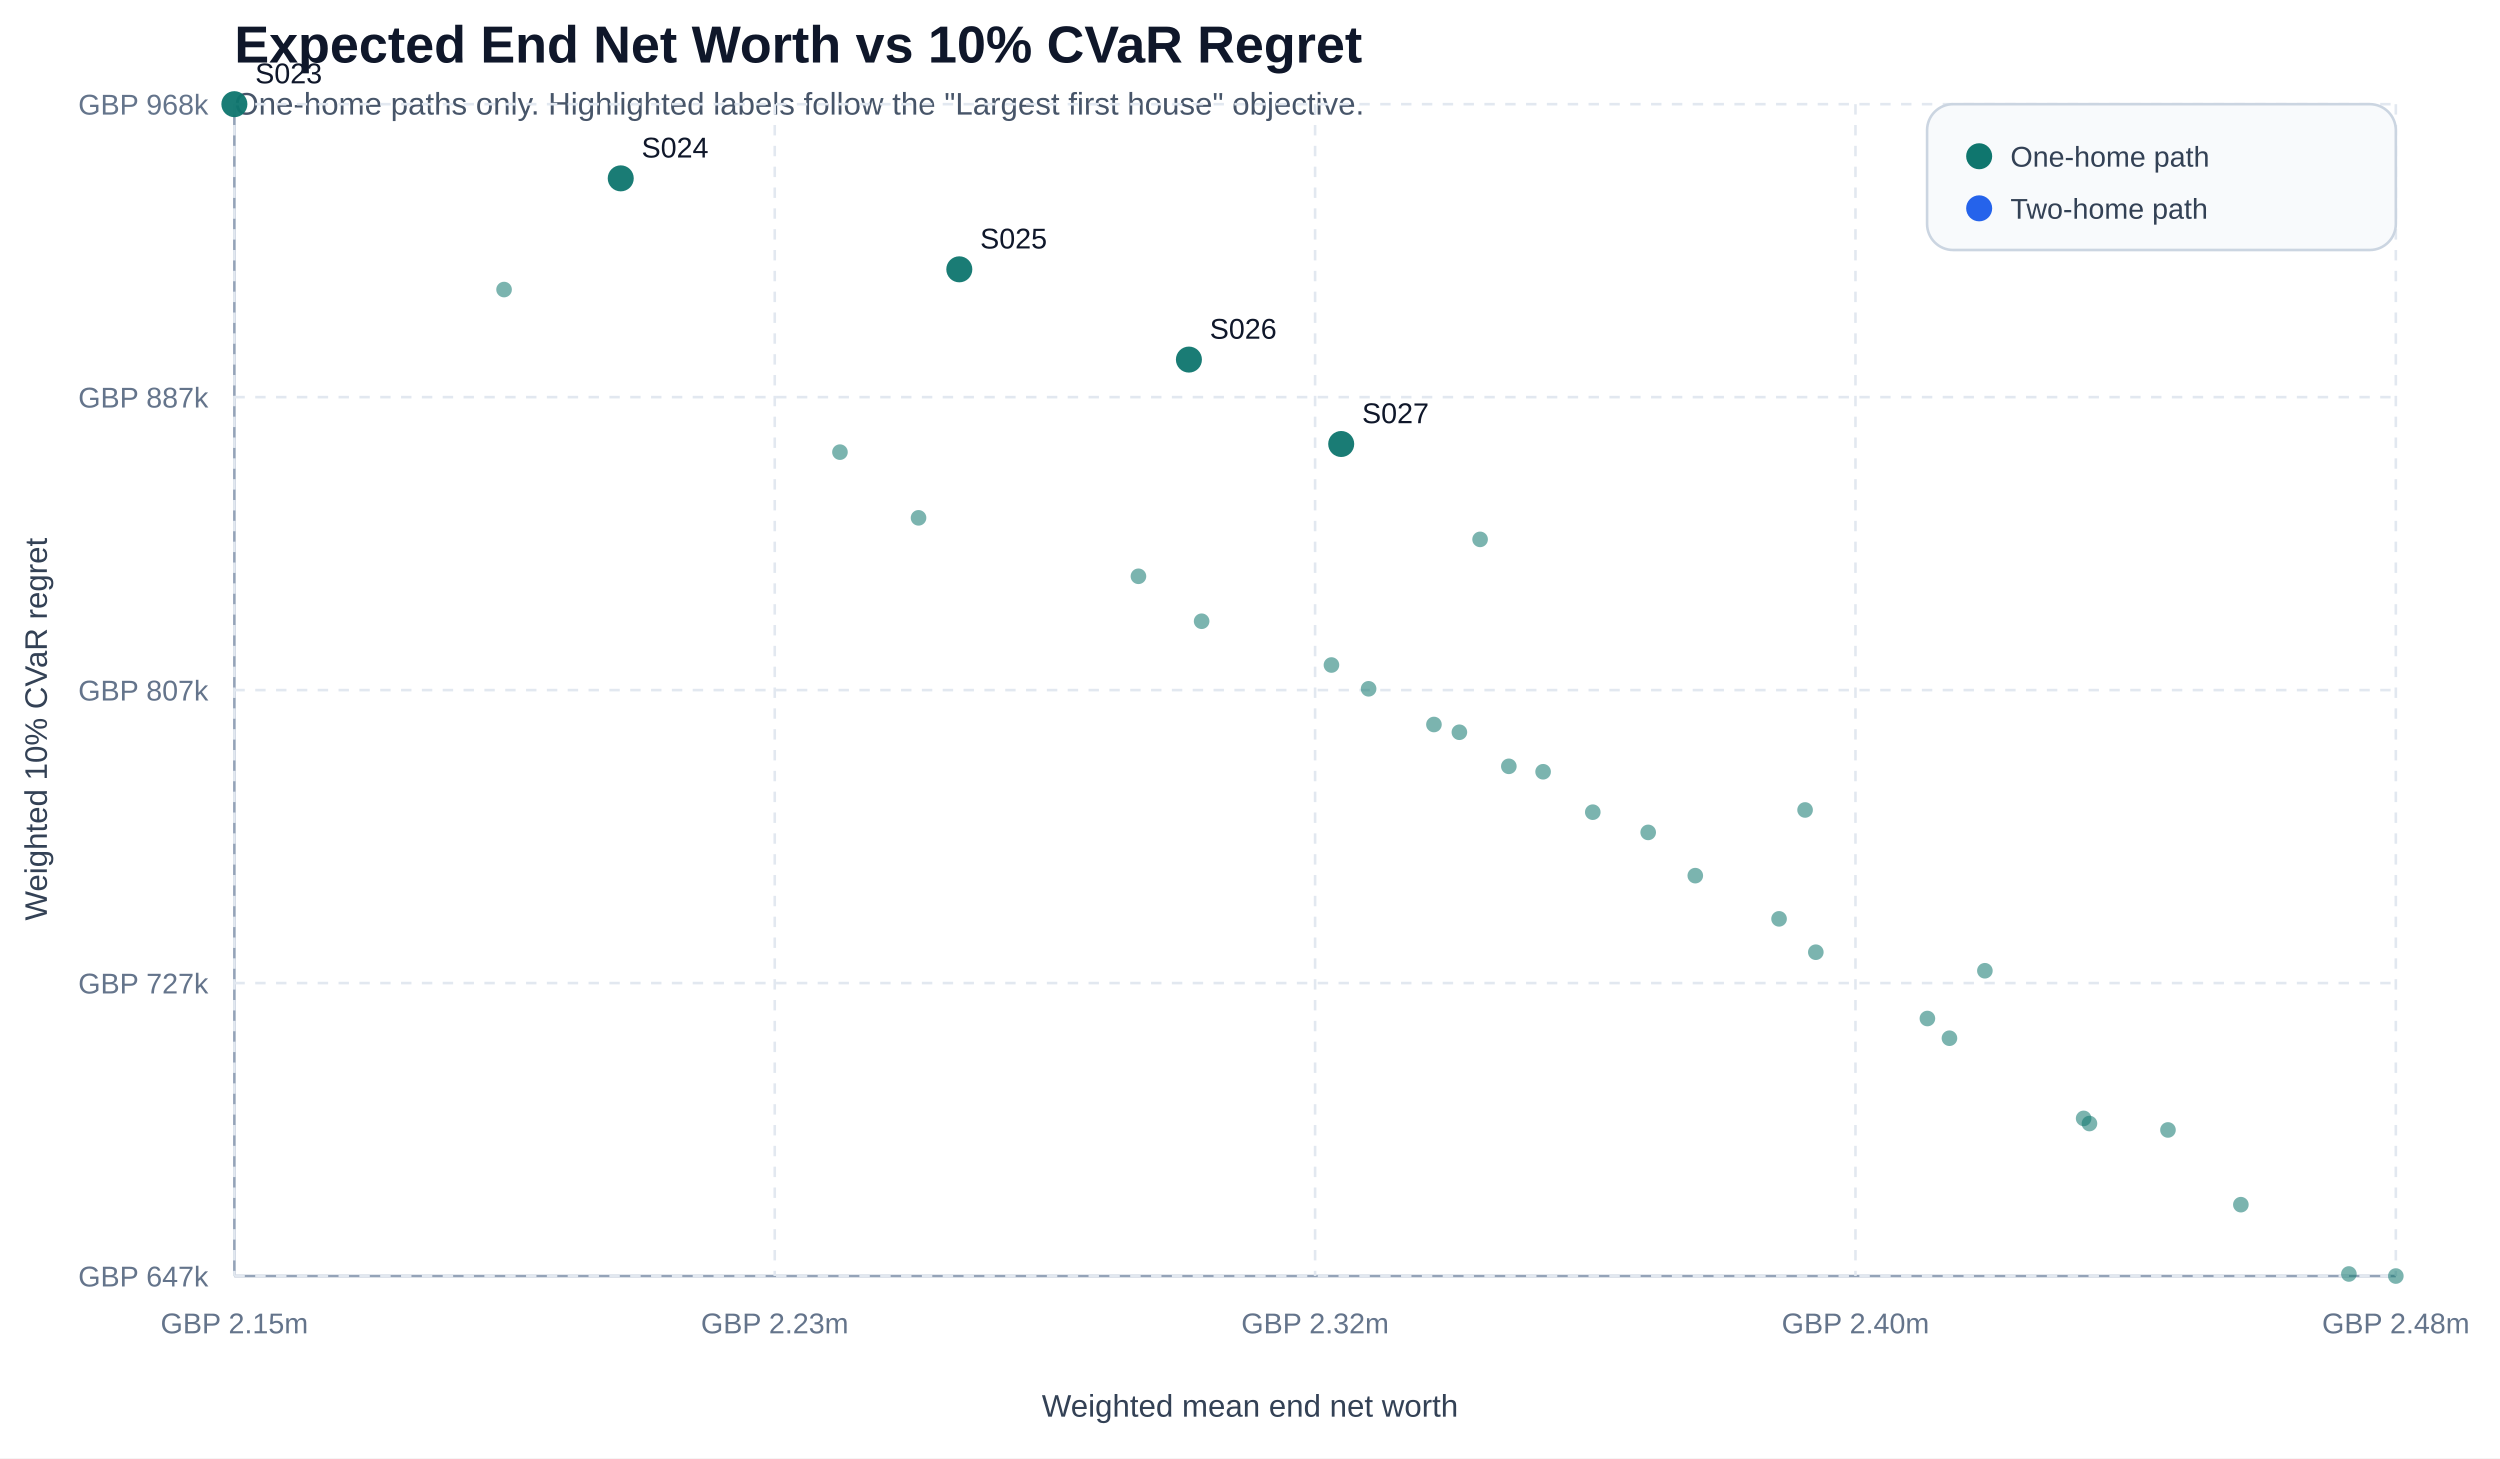
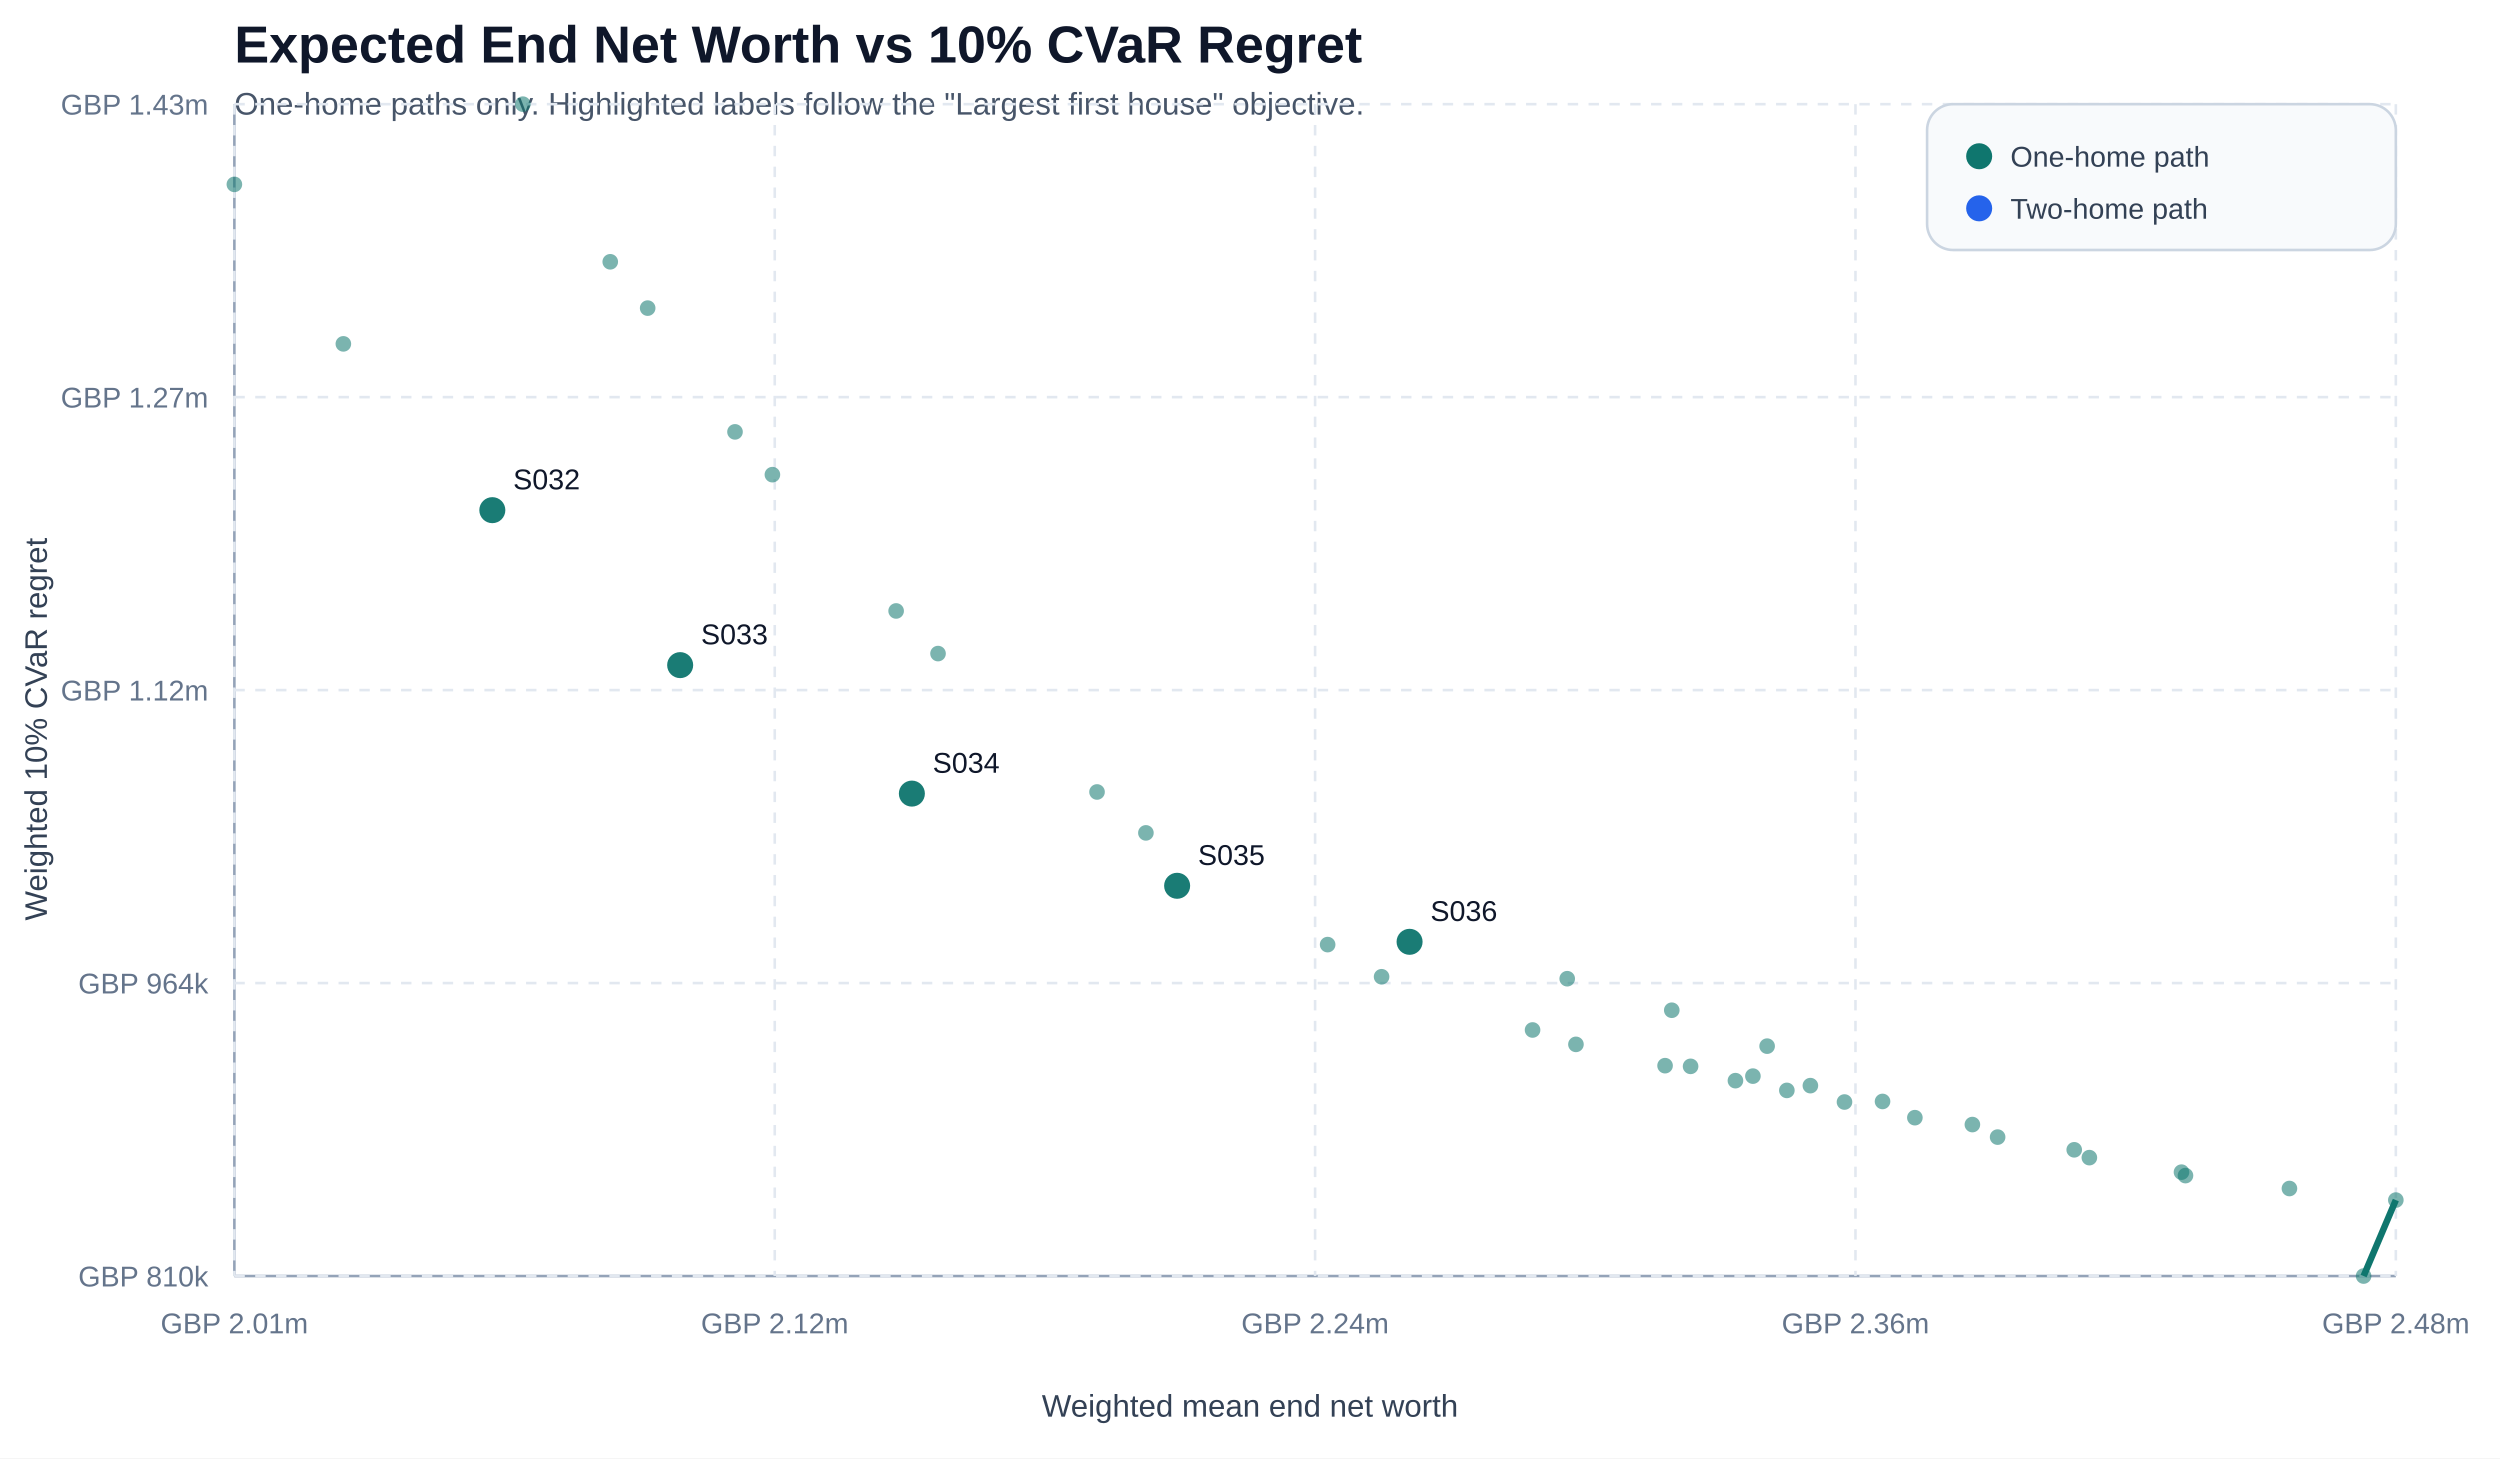
<svg xmlns="http://www.w3.org/2000/svg" width="960" height="560" viewBox="0 0 960 560">
  <rect width="960" height="560" fill="#ffffff" />
  <text x="90" y="24" font-size="20" font-family="Arial, sans-serif" font-weight="700" fill="#0f172a">Expected End Net Worth vs 10% CVaR Regret</text>
  <text x="90" y="44" font-size="12" font-family="Arial, sans-serif" fill="#475569">One-home paths only. Highlighted labels follow the "Largest first house" objective.</text>
  <line x1="90" y1="490" x2="920" y2="490" stroke="#94a3b8" />
  <line x1="90" y1="40" x2="90" y2="490" stroke="#94a3b8" />
  <line x1="90" y1="40" x2="90" y2="490" stroke="#e2e8f0" stroke-dasharray="4 4" />
  <line x1="90" y1="490" x2="920" y2="490" stroke="#e2e8f0" stroke-dasharray="4 4" />
-   <text x="90" y="512" text-anchor="middle" font-size="11" font-family="Arial, sans-serif" fill="#64748b">GBP 2.15m</text>
-   <text x="80" y="494" text-anchor="end" font-size="11" font-family="Arial, sans-serif" fill="#64748b">GBP 647k</text>
+   <text x="90" y="512" text-anchor="middle" font-size="11" font-family="Arial, sans-serif" fill="#64748b">GBP 2.01m</text>
+   <text x="80" y="494" text-anchor="end" font-size="11" font-family="Arial, sans-serif" fill="#64748b">GBP 810k</text>
  <line x1="297.5" y1="40" x2="297.5" y2="490" stroke="#e2e8f0" stroke-dasharray="4 4" />
  <line x1="90" y1="377.5" x2="920" y2="377.5" stroke="#e2e8f0" stroke-dasharray="4 4" />
-   <text x="297.5" y="512" text-anchor="middle" font-size="11" font-family="Arial, sans-serif" fill="#64748b">GBP 2.23m</text>
-   <text x="80" y="381.5" text-anchor="end" font-size="11" font-family="Arial, sans-serif" fill="#64748b">GBP 727k</text>
+   <text x="297.5" y="512" text-anchor="middle" font-size="11" font-family="Arial, sans-serif" fill="#64748b">GBP 2.12m</text>
+   <text x="80" y="381.5" text-anchor="end" font-size="11" font-family="Arial, sans-serif" fill="#64748b">GBP 964k</text>
  <line x1="505" y1="40" x2="505" y2="490" stroke="#e2e8f0" stroke-dasharray="4 4" />
  <line x1="90" y1="265" x2="920" y2="265" stroke="#e2e8f0" stroke-dasharray="4 4" />
-   <text x="505" y="512" text-anchor="middle" font-size="11" font-family="Arial, sans-serif" fill="#64748b">GBP 2.32m</text>
-   <text x="80" y="269" text-anchor="end" font-size="11" font-family="Arial, sans-serif" fill="#64748b">GBP 807k</text>
+   <text x="505" y="512" text-anchor="middle" font-size="11" font-family="Arial, sans-serif" fill="#64748b">GBP 2.24m</text>
+   <text x="80" y="269" text-anchor="end" font-size="11" font-family="Arial, sans-serif" fill="#64748b">GBP 1.12m</text>
  <line x1="712.5" y1="40" x2="712.5" y2="490" stroke="#e2e8f0" stroke-dasharray="4 4" />
  <line x1="90" y1="152.5" x2="920" y2="152.5" stroke="#e2e8f0" stroke-dasharray="4 4" />
-   <text x="712.5" y="512" text-anchor="middle" font-size="11" font-family="Arial, sans-serif" fill="#64748b">GBP 2.40m</text>
-   <text x="80" y="156.5" text-anchor="end" font-size="11" font-family="Arial, sans-serif" fill="#64748b">GBP 887k</text>
+   <text x="712.5" y="512" text-anchor="middle" font-size="11" font-family="Arial, sans-serif" fill="#64748b">GBP 2.36m</text>
+   <text x="80" y="156.5" text-anchor="end" font-size="11" font-family="Arial, sans-serif" fill="#64748b">GBP 1.27m</text>
  <line x1="920" y1="40" x2="920" y2="490" stroke="#e2e8f0" stroke-dasharray="4 4" />
  <line x1="90" y1="40" x2="920" y2="40" stroke="#e2e8f0" stroke-dasharray="4 4" />
  <text x="920" y="512" text-anchor="middle" font-size="11" font-family="Arial, sans-serif" fill="#64748b">GBP 2.48m</text>
-   <text x="80" y="44" text-anchor="end" font-size="11" font-family="Arial, sans-serif" fill="#64748b">GBP 968k</text>
-   <polyline points="920,490" fill="none" stroke="#0f766e" stroke-width="2.5" />
-   <circle cx="193.561" cy="111.192" r="3" fill="#0f766e" opacity="0.55" />
-   <circle cx="352.718" cy="198.851" r="3" fill="#0f766e" opacity="0.55" />
-   <circle cx="322.543" cy="173.621" r="3" fill="#0f766e" opacity="0.55" />
-   <circle cx="461.424" cy="238.555" r="3" fill="#0f766e" opacity="0.55" />
-   <circle cx="437.161" cy="221.295" r="3" fill="#0f766e" opacity="0.55" />
-   <circle cx="511.274" cy="255.366" r="3" fill="#0f766e" opacity="0.55" />
-   <circle cx="525.544" cy="264.499" r="3" fill="#0f766e" opacity="0.55" />
-   <circle cx="90" cy="40" r="5" fill="#0f766e" opacity="0.95" />
-   <text x="98" y="32" font-size="11" font-family="Arial, sans-serif" fill="#0f172a">S023</text>
-   <circle cx="550.633" cy="278.209" r="3" fill="#0f766e" opacity="0.55" />
-   <circle cx="238.365" cy="68.49" r="5" fill="#0f766e" opacity="0.95" />
-   <text x="246.365" y="60.49" font-size="11" font-family="Arial, sans-serif" fill="#0f172a">S024</text>
-   <circle cx="560.404" cy="281.183" r="3" fill="#0f766e" opacity="0.55" />
-   <circle cx="579.393" cy="294.269" r="3" fill="#0f766e" opacity="0.55" />
-   <circle cx="368.375" cy="103.421" r="5" fill="#0f766e" opacity="0.95" />
-   <text x="376.375" y="95.421" font-size="11" font-family="Arial, sans-serif" fill="#0f172a">S025</text>
-   <circle cx="592.552" cy="296.355" r="3" fill="#0f766e" opacity="0.55" />
-   <circle cx="611.628" cy="311.878" r="3" fill="#0f766e" opacity="0.55" />
-   <circle cx="456.544" cy="138.081" r="5" fill="#0f766e" opacity="0.95" />
-   <text x="464.544" y="130.081" font-size="11" font-family="Arial, sans-serif" fill="#0f172a">S026</text>
-   <circle cx="650.991" cy="336.249" r="3" fill="#0f766e" opacity="0.55" />
-   <circle cx="697.273" cy="365.646" r="3" fill="#0f766e" opacity="0.55" />
-   <circle cx="632.906" cy="319.642" r="3" fill="#0f766e" opacity="0.55" />
-   <circle cx="748.589" cy="398.676" r="3" fill="#0f766e" opacity="0.55" />
-   <circle cx="802.348" cy="431.437" r="3" fill="#0f766e" opacity="0.55" />
-   <circle cx="515.021" cy="170.496" r="5" fill="#0f766e" opacity="0.95" />
-   <text x="523.021" y="162.496" font-size="11" font-family="Arial, sans-serif" fill="#0f172a">S027</text>
-   <circle cx="920" cy="490" r="3" fill="#0f766e" opacity="0.55" />
-   <circle cx="901.973" cy="489.21" r="3" fill="#0f766e" opacity="0.55" />
-   <circle cx="860.489" cy="462.593" r="3" fill="#0f766e" opacity="0.55" />
-   <circle cx="683.16" cy="352.837" r="3" fill="#0f766e" opacity="0.55" />
-   <circle cx="832.501" cy="433.904" r="3" fill="#0f766e" opacity="0.55" />
-   <circle cx="800.115" cy="429.466" r="3" fill="#0f766e" opacity="0.55" />
-   <circle cx="740.121" cy="391.11" r="3" fill="#0f766e" opacity="0.55" />
-   <circle cx="762.193" cy="372.769" r="3" fill="#0f766e" opacity="0.55" />
-   <circle cx="693.151" cy="311.028" r="3" fill="#0f766e" opacity="0.55" />
-   <circle cx="568.355" cy="207.122" r="3" fill="#0f766e" opacity="0.55" />
+   <text x="80" y="44" text-anchor="end" font-size="11" font-family="Arial, sans-serif" fill="#64748b">GBP 1.43m</text>
+   <polyline points="907.624,490 920,460.829" fill="none" stroke="#0f766e" stroke-width="2.5" />
+   <circle cx="440.025" cy="319.828" r="3" fill="#0f766e" opacity="0.55" />
+   <circle cx="530.529" cy="375.074" r="3" fill="#0f766e" opacity="0.55" />
+   <circle cx="421.258" cy="304.117" r="3" fill="#0f766e" opacity="0.55" />
+   <circle cx="509.812" cy="362.728" r="3" fill="#0f766e" opacity="0.55" />
+   <circle cx="605.161" cy="401.038" r="3" fill="#0f766e" opacity="0.55" />
+   <circle cx="588.504" cy="395.512" r="3" fill="#0f766e" opacity="0.55" />
+   <circle cx="639.386" cy="409.218" r="3" fill="#0f766e" opacity="0.55" />
+   <circle cx="344.114" cy="234.606" r="3" fill="#0f766e" opacity="0.55" />
+   <circle cx="360.203" cy="250.973" r="3" fill="#0f766e" opacity="0.55" />
+   <circle cx="649.183" cy="409.478" r="3" fill="#0f766e" opacity="0.55" />
+   <circle cx="350.158" cy="304.743" r="5" fill="#0f766e" opacity="0.95" />
+   <text x="358.158" y="296.743" font-size="11" font-family="Arial, sans-serif" fill="#0f172a">S034</text>
+   <circle cx="666.408" cy="414.972" r="3" fill="#0f766e" opacity="0.55" />
+   <circle cx="452.018" cy="340.143" r="5" fill="#0f766e" opacity="0.95" />
+   <text x="460.018" y="332.143" font-size="11" font-family="Arial, sans-serif" fill="#0f172a">S035</text>
+   <circle cx="261.182" cy="255.408" r="5" fill="#0f766e" opacity="0.95" />
+   <text x="269.182" y="247.408" font-size="11" font-family="Arial, sans-serif" fill="#0f172a">S033</text>
+   <circle cx="673.117" cy="413.23" r="3" fill="#0f766e" opacity="0.55" />
+   <circle cx="541.278" cy="361.658" r="5" fill="#0f766e" opacity="0.95" />
+   <text x="549.278" y="353.658" font-size="11" font-family="Arial, sans-serif" fill="#0f172a">S036</text>
+   <circle cx="686.153" cy="418.714" r="3" fill="#0f766e" opacity="0.55" />
+   <circle cx="282.241" cy="165.838" r="3" fill="#0f766e" opacity="0.55" />
+   <circle cx="296.602" cy="182.27" r="3" fill="#0f766e" opacity="0.55" />
+   <circle cx="189.054" cy="195.902" r="5" fill="#0f766e" opacity="0.95" />
+   <text x="197.054" y="187.902" font-size="11" font-family="Arial, sans-serif" fill="#0f172a">S032</text>
+   <circle cx="695.188" cy="416.884" r="3" fill="#0f766e" opacity="0.55" />
+   <circle cx="708.285" cy="423.176" r="3" fill="#0f766e" opacity="0.55" />
+   <circle cx="601.811" cy="375.824" r="3" fill="#0f766e" opacity="0.55" />
+   <circle cx="735.31" cy="429.187" r="3" fill="#0f766e" opacity="0.55" />
+   <circle cx="767.085" cy="436.649" r="3" fill="#0f766e" opacity="0.55" />
+   <circle cx="722.894" cy="422.957" r="3" fill="#0f766e" opacity="0.55" />
+   <circle cx="234.336" cy="100.529" r="3" fill="#0f766e" opacity="0.55" />
+   <circle cx="802.317" cy="444.53" r="3" fill="#0f766e" opacity="0.55" />
+   <circle cx="131.848" cy="132.044" r="3" fill="#0f766e" opacity="0.55" />
+   <circle cx="248.705" cy="118.316" r="3" fill="#0f766e" opacity="0.55" />
+   <circle cx="641.959" cy="387.931" r="3" fill="#0f766e" opacity="0.55" />
+   <circle cx="839.225" cy="451.429" r="3" fill="#0f766e" opacity="0.55" />
+   <circle cx="907.624" cy="490" r="3" fill="#0f766e" opacity="0.55" />
+   <circle cx="757.396" cy="431.834" r="3" fill="#0f766e" opacity="0.55" />
+   <circle cx="920" cy="460.829" r="3" fill="#0f766e" opacity="0.55" />
+   <circle cx="879.143" cy="456.388" r="3" fill="#0f766e" opacity="0.55" />
+   <circle cx="837.692" cy="450.11" r="3" fill="#0f766e" opacity="0.55" />
+   <circle cx="796.503" cy="441.524" r="3" fill="#0f766e" opacity="0.55" />
+   <circle cx="678.576" cy="401.72" r="3" fill="#0f766e" opacity="0.55" />
+   <circle cx="200.781" cy="40" r="3" fill="#0f766e" opacity="0.55" />
+   <circle cx="90" cy="70.798" r="3" fill="#0f766e" opacity="0.55" />
  <text x="480" y="544" text-anchor="middle" font-size="12" font-family="Arial, sans-serif" fill="#334155">Weighted mean end net worth</text>
  <text x="18" y="280" transform="rotate(-90 18 280)" text-anchor="middle" font-size="12" font-family="Arial, sans-serif" fill="#334155">Weighted 10% CVaR regret</text>
  <rect x="740" y="40" width="180" height="56" rx="10" fill="#f8fafc" stroke="#cbd5e1" />
  <circle cx="760" cy="60" r="5" fill="#0f766e" />
  <text x="772" y="64" font-size="11" font-family="Arial, sans-serif" fill="#334155">One-home path</text>
  <circle cx="760" cy="80" r="5" fill="#2563eb" />
  <text x="772" y="84" font-size="11" font-family="Arial, sans-serif" fill="#334155">Two-home path</text>
</svg>
